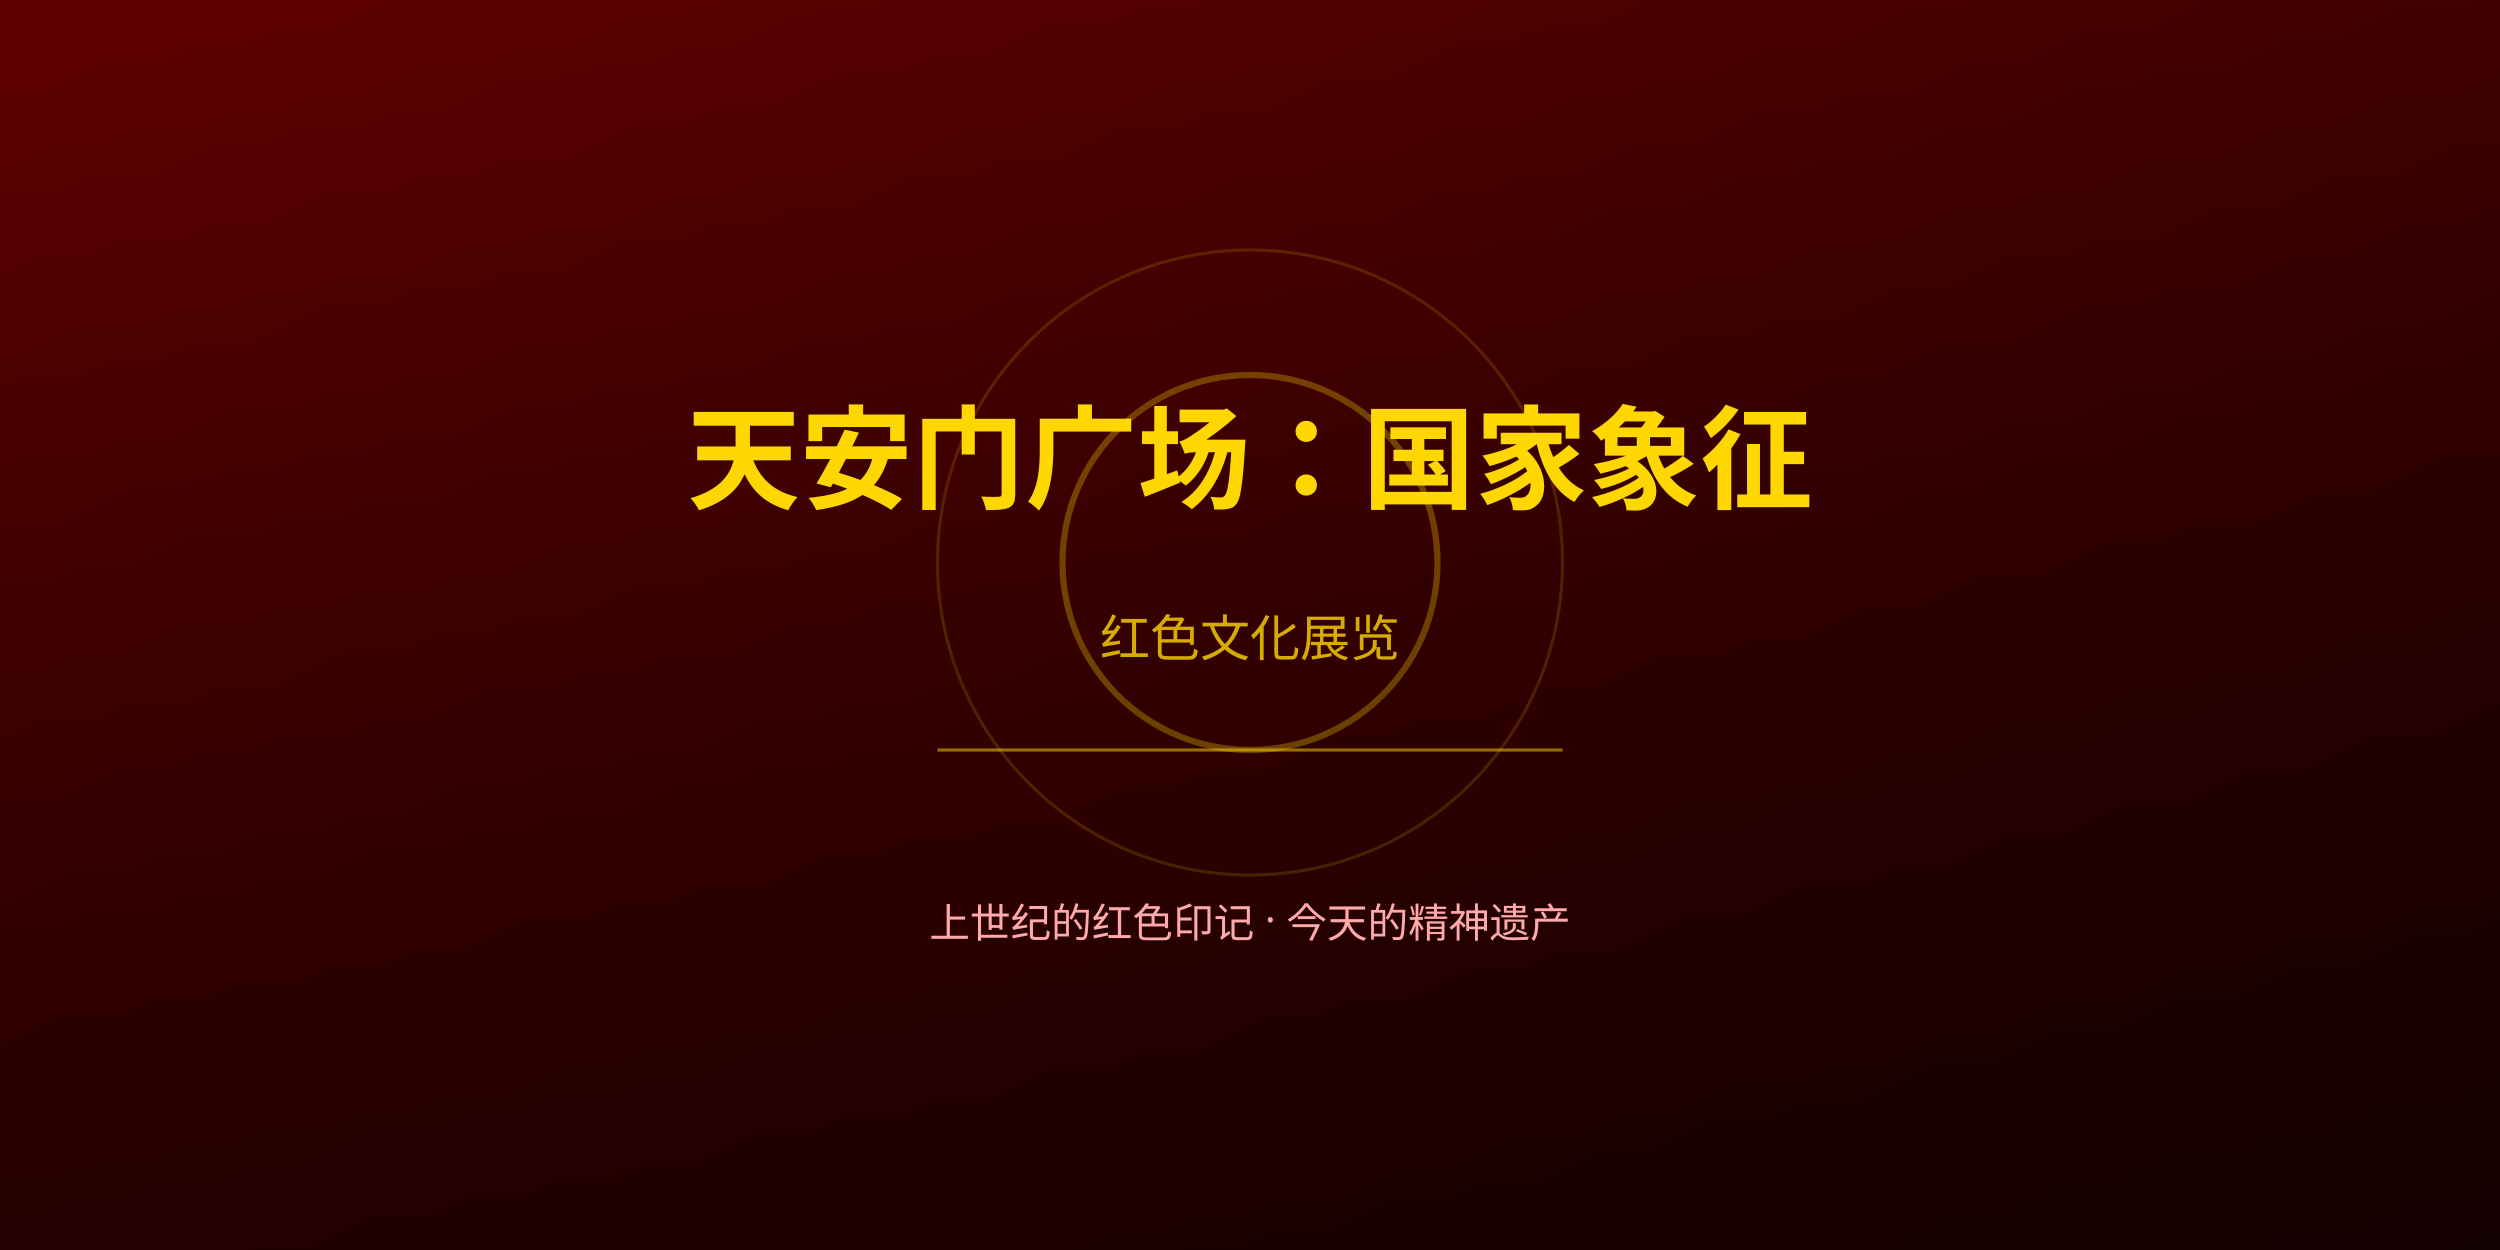
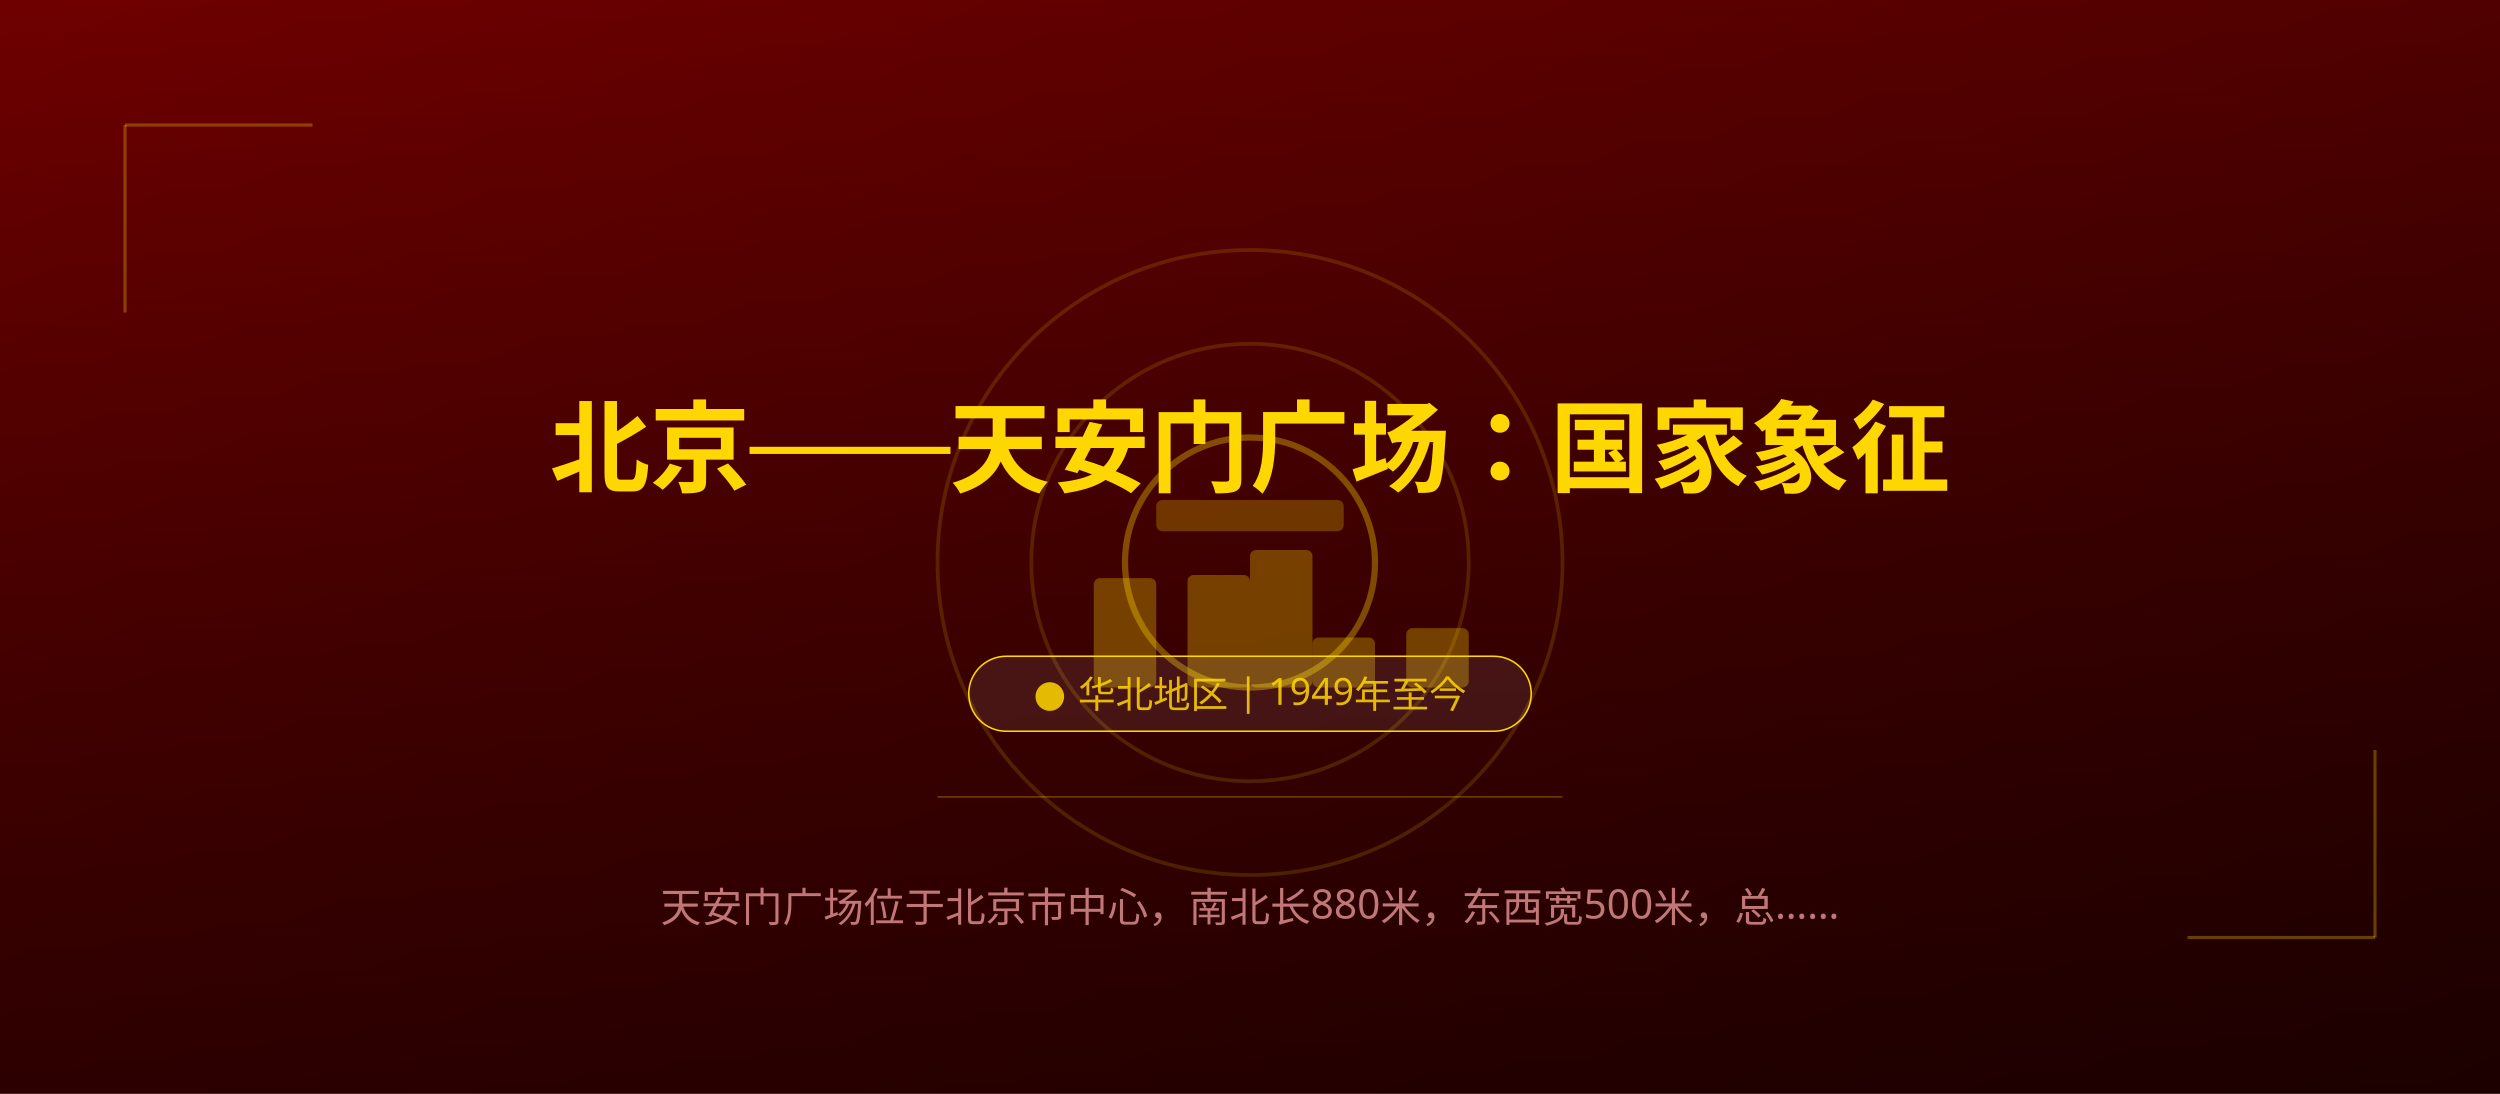
- <svg xmlns="http://www.w3.org/2000/svg" width="800" height="400" viewBox="0 0 800 400">
+ <svg xmlns="http://www.w3.org/2000/svg" width="800" height="350" viewBox="0 0 800 350">
  <defs>
-     <linearGradient id="bg" x1="0%" y1="0%" x2="100%" y2="100%">
+     <linearGradient id="bg_ex042" x1="0%" y1="0%" x2="100%" y2="100%">
      <stop offset="0%" style="stop-color:#8B0000;stop-opacity:1" />
-       <stop offset="100%" style="stop-color:#2F0000;stop-opacity:1" />
+       <stop offset="100%" style="stop-color:#3D0000;stop-opacity:1" />
    </linearGradient>
-     <linearGradient id="overlay" x1="0%" y1="0%" x2="0%" y2="100%">
-       <stop offset="0%" style="stop-color:rgba(0,0,0,0.3);stop-opacity:1" />
-       <stop offset="100%" style="stop-color:rgba(0,0,0,0.6);stop-opacity:1" />
+     <linearGradient id="ov_ex042" x1="0%" y1="0%" x2="0%" y2="100%">
+       <stop offset="0%" style="stop-color:rgba(0,0,0,0.2);stop-opacity:1" />
+       <stop offset="100%" style="stop-color:rgba(0,0,0,0.55);stop-opacity:1" />
    </linearGradient>
  </defs>
-   <rect width="800" height="400" fill="url(#bg)" />
-   <rect width="800" height="400" fill="url(#overlay)" />
-   <circle cx="400" cy="180" r="60" fill="none" stroke="#FFD700" stroke-width="2" opacity="0.3" />
-   <circle cx="400" cy="180" r="100" fill="none" stroke="#FFD700" stroke-width="1" opacity="0.15" />
-   <text x="400" y="160" font-family="serif" font-size="36" fill="#FFD700" text-anchor="middle" font-weight="bold">天安门广场：国家象征</text>
-   <text x="400" y="210" font-family="sans-serif" font-size="16" fill="#FFD700" text-anchor="middle" opacity="0.8">红色文化展览</text>
-   <line x1="300" y1="240" x2="500" y2="240" stroke="#FFD700" stroke-width="1" opacity="0.5" />
-   <text x="400" y="300" font-family="sans-serif" font-size="13" fill="#FFAAAA" text-anchor="middle">上世纪的红色印记 · 今天的精神遗产</text>
+   <rect width="800" height="350" fill="url(#bg_ex042)" />
+   <rect width="800" height="350" fill="url(#ov_ex042)" />
+   <circle cx="400" cy="180" r="40" fill="none" stroke="#FFD700" stroke-width="2" opacity="0.35" />
+   <circle cx="400" cy="180" r="70" fill="none" stroke="#FFD700" stroke-width="1.2" opacity="0.15" />
+   <circle cx="400" cy="180" r="100" fill="none" stroke="#FFD700" stroke-width="1.2" opacity="0.15" />
+   <rect x="350" y="185" width="20" height="35" rx="2" fill="#FFD700" opacity="0.3" />
+   <rect x="380" y="184" width="20" height="36" rx="2" fill="#FFD700" opacity="0.3" />
+   <rect x="400" y="176" width="20" height="44" rx="2" fill="#FFD700" opacity="0.3" />
+   <rect x="420" y="204" width="20" height="16" rx="2" fill="#FFD700" opacity="0.3" />
+   <rect x="450" y="201" width="20" height="19" rx="2" fill="#FFD700" opacity="0.3" />
+   <rect x="370" y="160" width="60" height="10" rx="2" fill="#FFD700" opacity="0.25" />
+   <line x1="40" y1="40" x2="100" y2="40" stroke="#FFD700" stroke-width="1" opacity="0.3" />
+   <line x1="40" y1="40" x2="40" y2="100" stroke="#FFD700" stroke-width="1" opacity="0.3" />
+   <line x1="700" y1="300" x2="760" y2="300" stroke="#FFD700" stroke-width="1" opacity="0.3" />
+   <line x1="760" y1="300" x2="760" y2="240" stroke="#FFD700" stroke-width="1" opacity="0.3" />
+   <text x="400" y="155" font-family="serif" font-size="32" fill="#FFD700" text-anchor="middle" font-weight="bold">北京——天安门广场：国家象征</text>
+   <rect x="310" y="210" width="180" height="24" rx="12" fill="rgba(255,255,255,0.08)" stroke="#FFD700" stroke-width="0.5" />
+   <text x="400" y="226" font-family="sans-serif" font-size="12" fill="#FFD700" text-anchor="middle" opacity="0.85">● 华北地区  |  1949年至今</text>
+   <line x1="300" y1="255" x2="500" y2="255" stroke="#FFD700" stroke-width="0.5" opacity="0.3" />
+   <text x="400" y="295" font-family="sans-serif" font-size="13" fill="#FFAAAA" text-anchor="middle" opacity="0.7">天安门广场位于北京市中心，南北长880米，东西宽500米，总……</text>
</svg>
